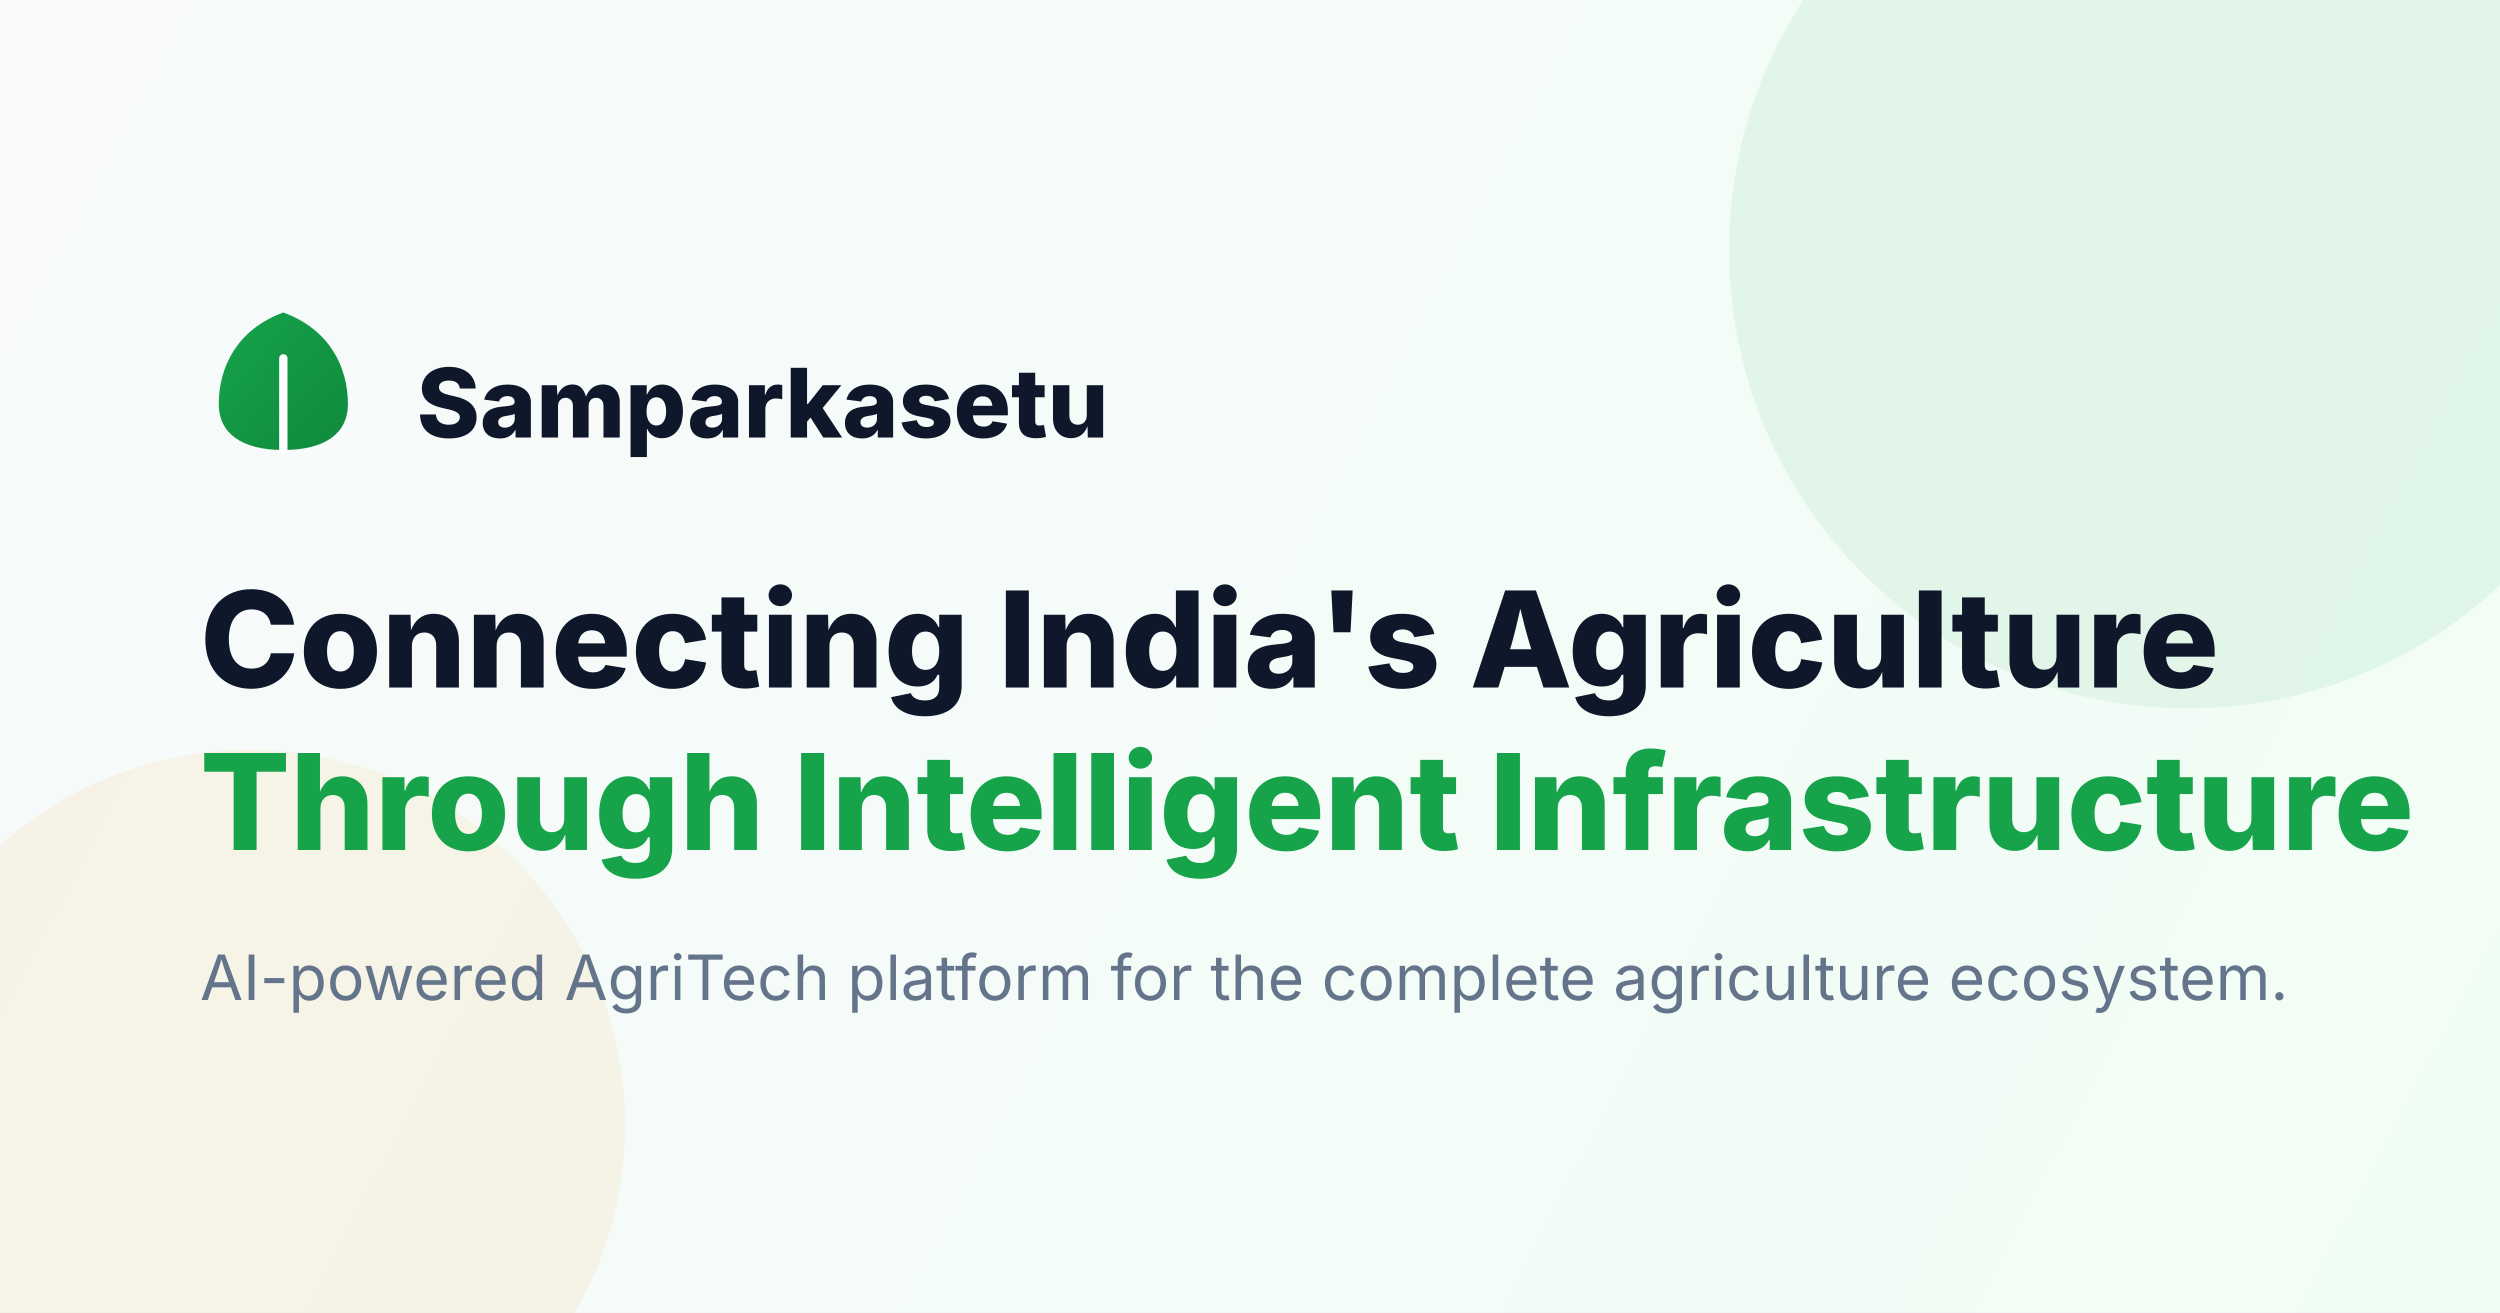
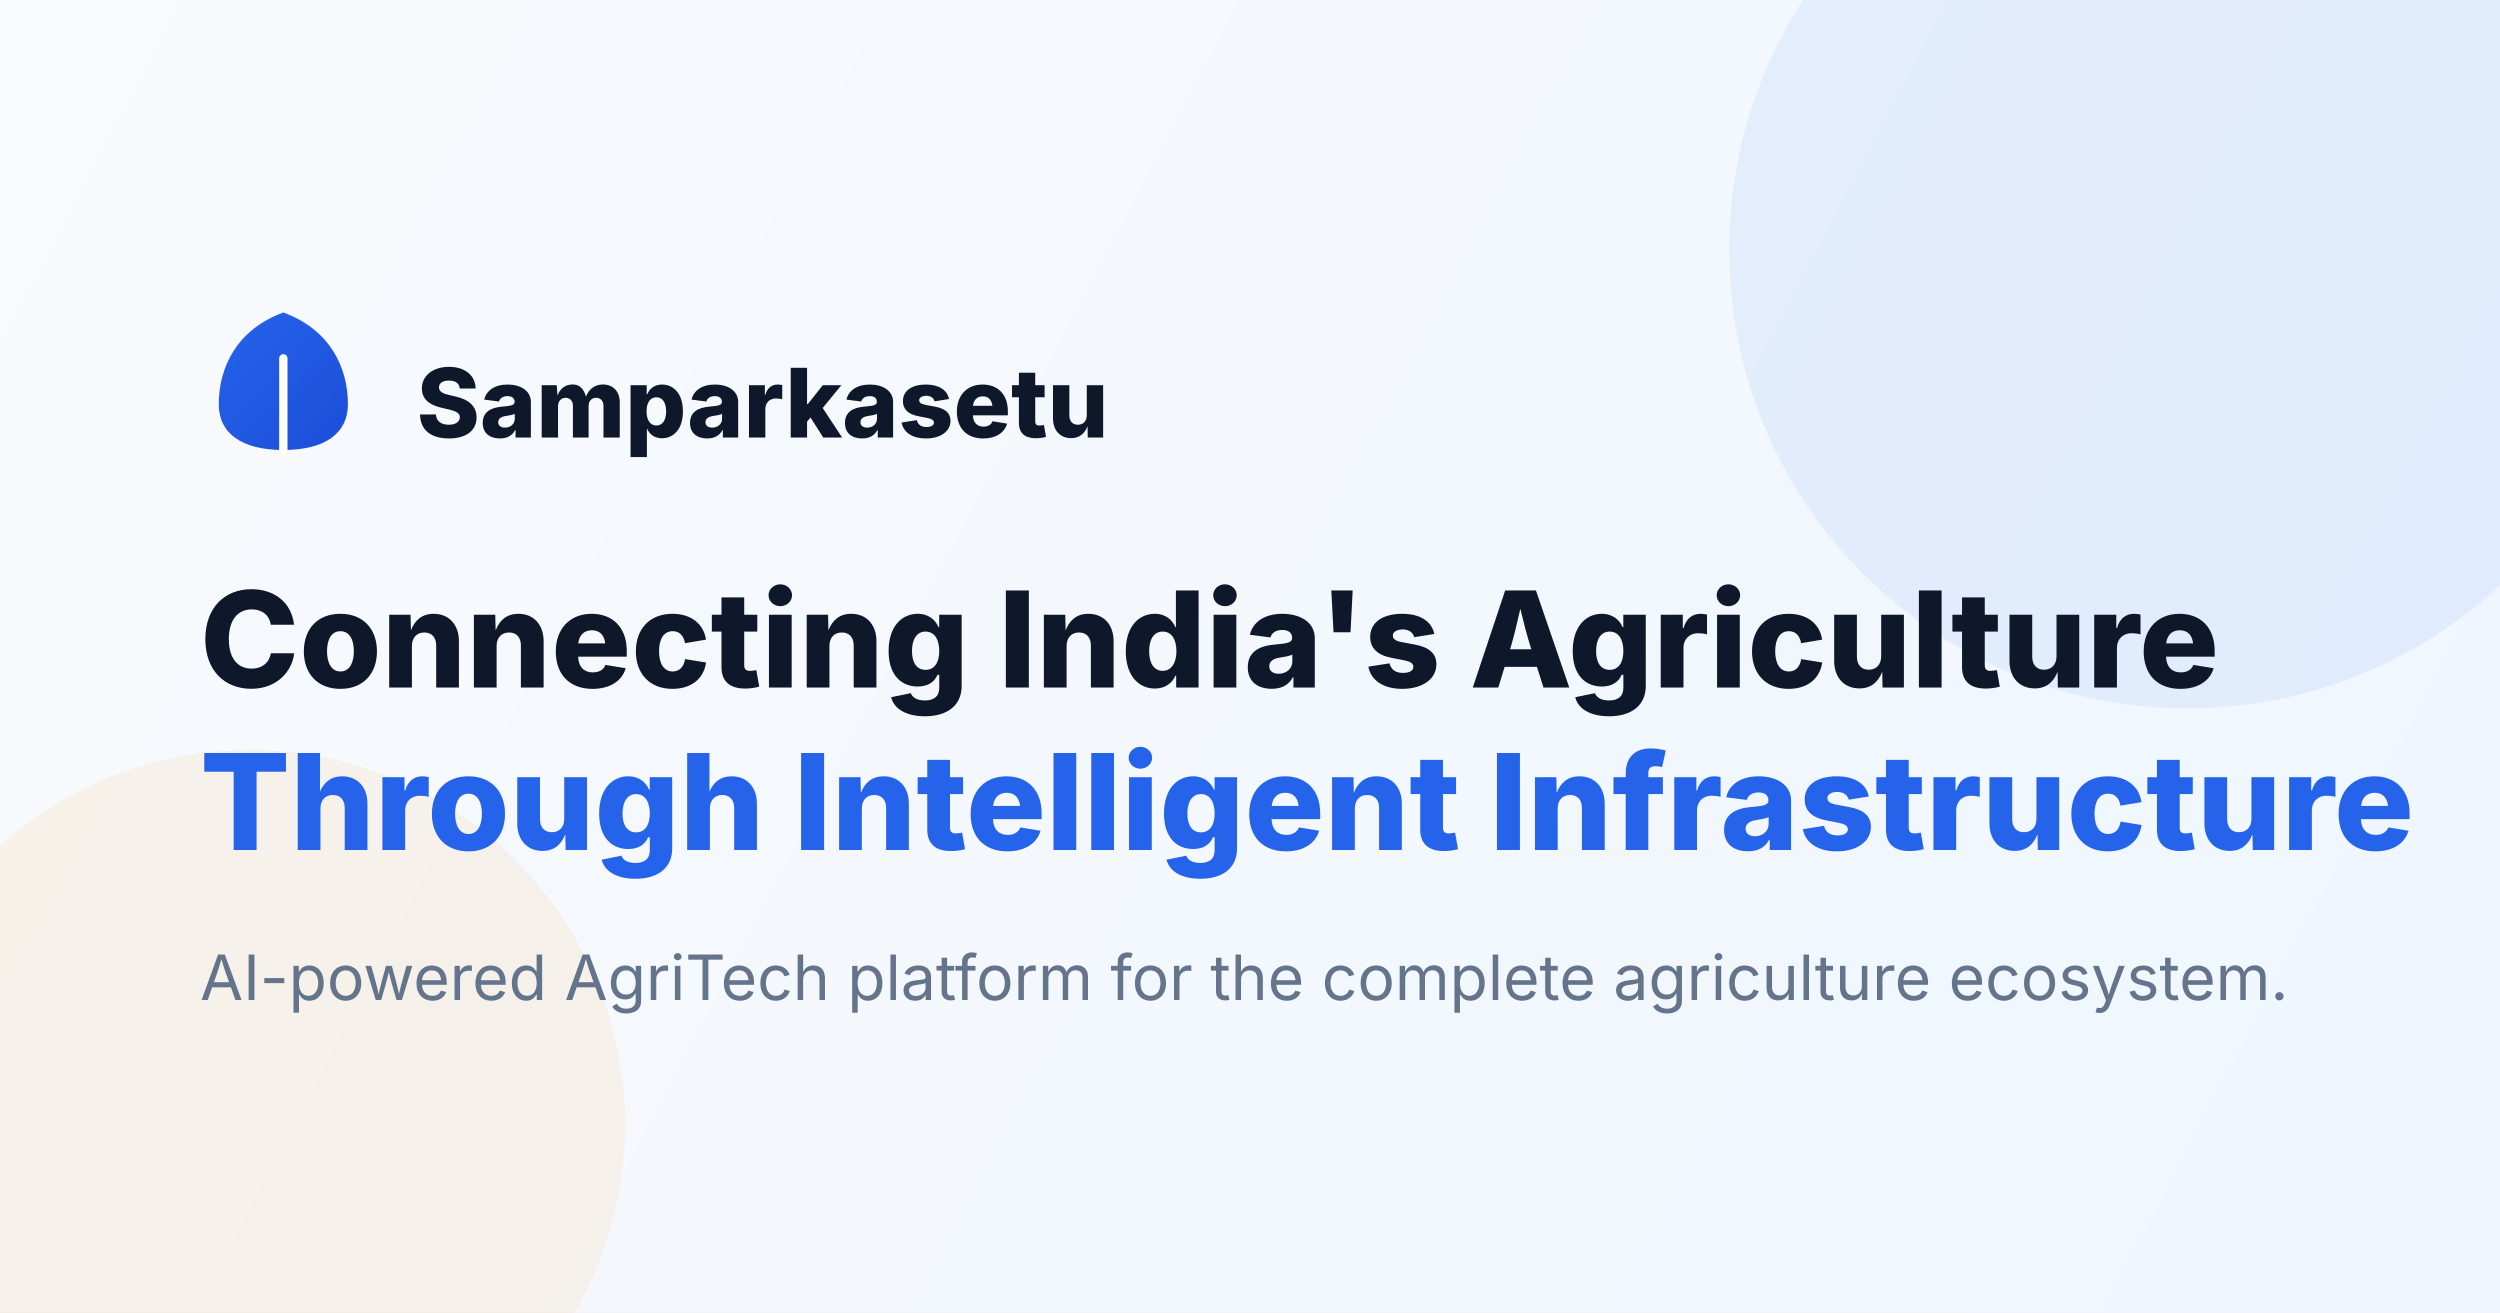
<svg xmlns="http://www.w3.org/2000/svg" viewBox="0 0 1200 630" width="1200" height="630">
  <defs>
    <linearGradient id="bg" x1="0" y1="0" x2="1200" y2="630" gradientUnits="userSpaceOnUse">
      <stop stop-color="#F8FAFC" />
-       <stop offset="1" stop-color="#F0FDF4" />
+       <stop offset="1" stop-color="#EFF6FF" />
    </linearGradient>
    <linearGradient id="g" x1="0" y1="0" x2="1" y2="1">
-       <stop stop-color="#16A34A" />
-       <stop offset="1" stop-color="#0F8A3C" />
+       <stop stop-color="#2563EB" />
+       <stop offset="1" stop-color="#1D4ED8" />
    </linearGradient>
  </defs>
  <rect width="1200" height="630" fill="url(#bg)" />
-   <circle cx="1050" cy="120" r="220" fill="#16A34A" opacity="0.08" />
+   <circle cx="1050" cy="120" r="220" fill="#2563EB" opacity="0.08" />
  <circle cx="120" cy="540" r="180" fill="#F59E0B" opacity="0.08" />
  <g transform="translate(96,150)">
    <path d="M40 0C18 8 9 26 9 44c0 14 11 22 31 22s31-8 31-22C71 26 62 8 40 0z" fill="url(#g)" />
    <path d="M40 66V22" stroke="#fff" stroke-width="4" stroke-linecap="round" />
  </g>
  <text x="200" y="210" font-family="Plus Jakarta Sans, Inter, sans-serif" font-size="46" font-weight="800" fill="#0F172A">Samparkasetu</text>
  <text x="96" y="330" font-family="Plus Jakarta Sans, Inter, sans-serif" font-size="64" font-weight="800" fill="#0F172A">Connecting India's Agriculture</text>
-   <text x="96" y="408" font-family="Plus Jakarta Sans, Inter, sans-serif" font-size="64" font-weight="800" fill="#16A34A">Through Intelligent Infrastructure</text>
+   <text x="96" y="408" font-family="Plus Jakarta Sans, Inter, sans-serif" font-size="64" font-weight="800" fill="#2563EB">Through Intelligent Infrastructure</text>
  <text x="96" y="480" font-family="Inter, sans-serif" font-size="30" fill="#64748B">AI-powered AgriTech platform for the complete agriculture ecosystem.</text>
</svg>
